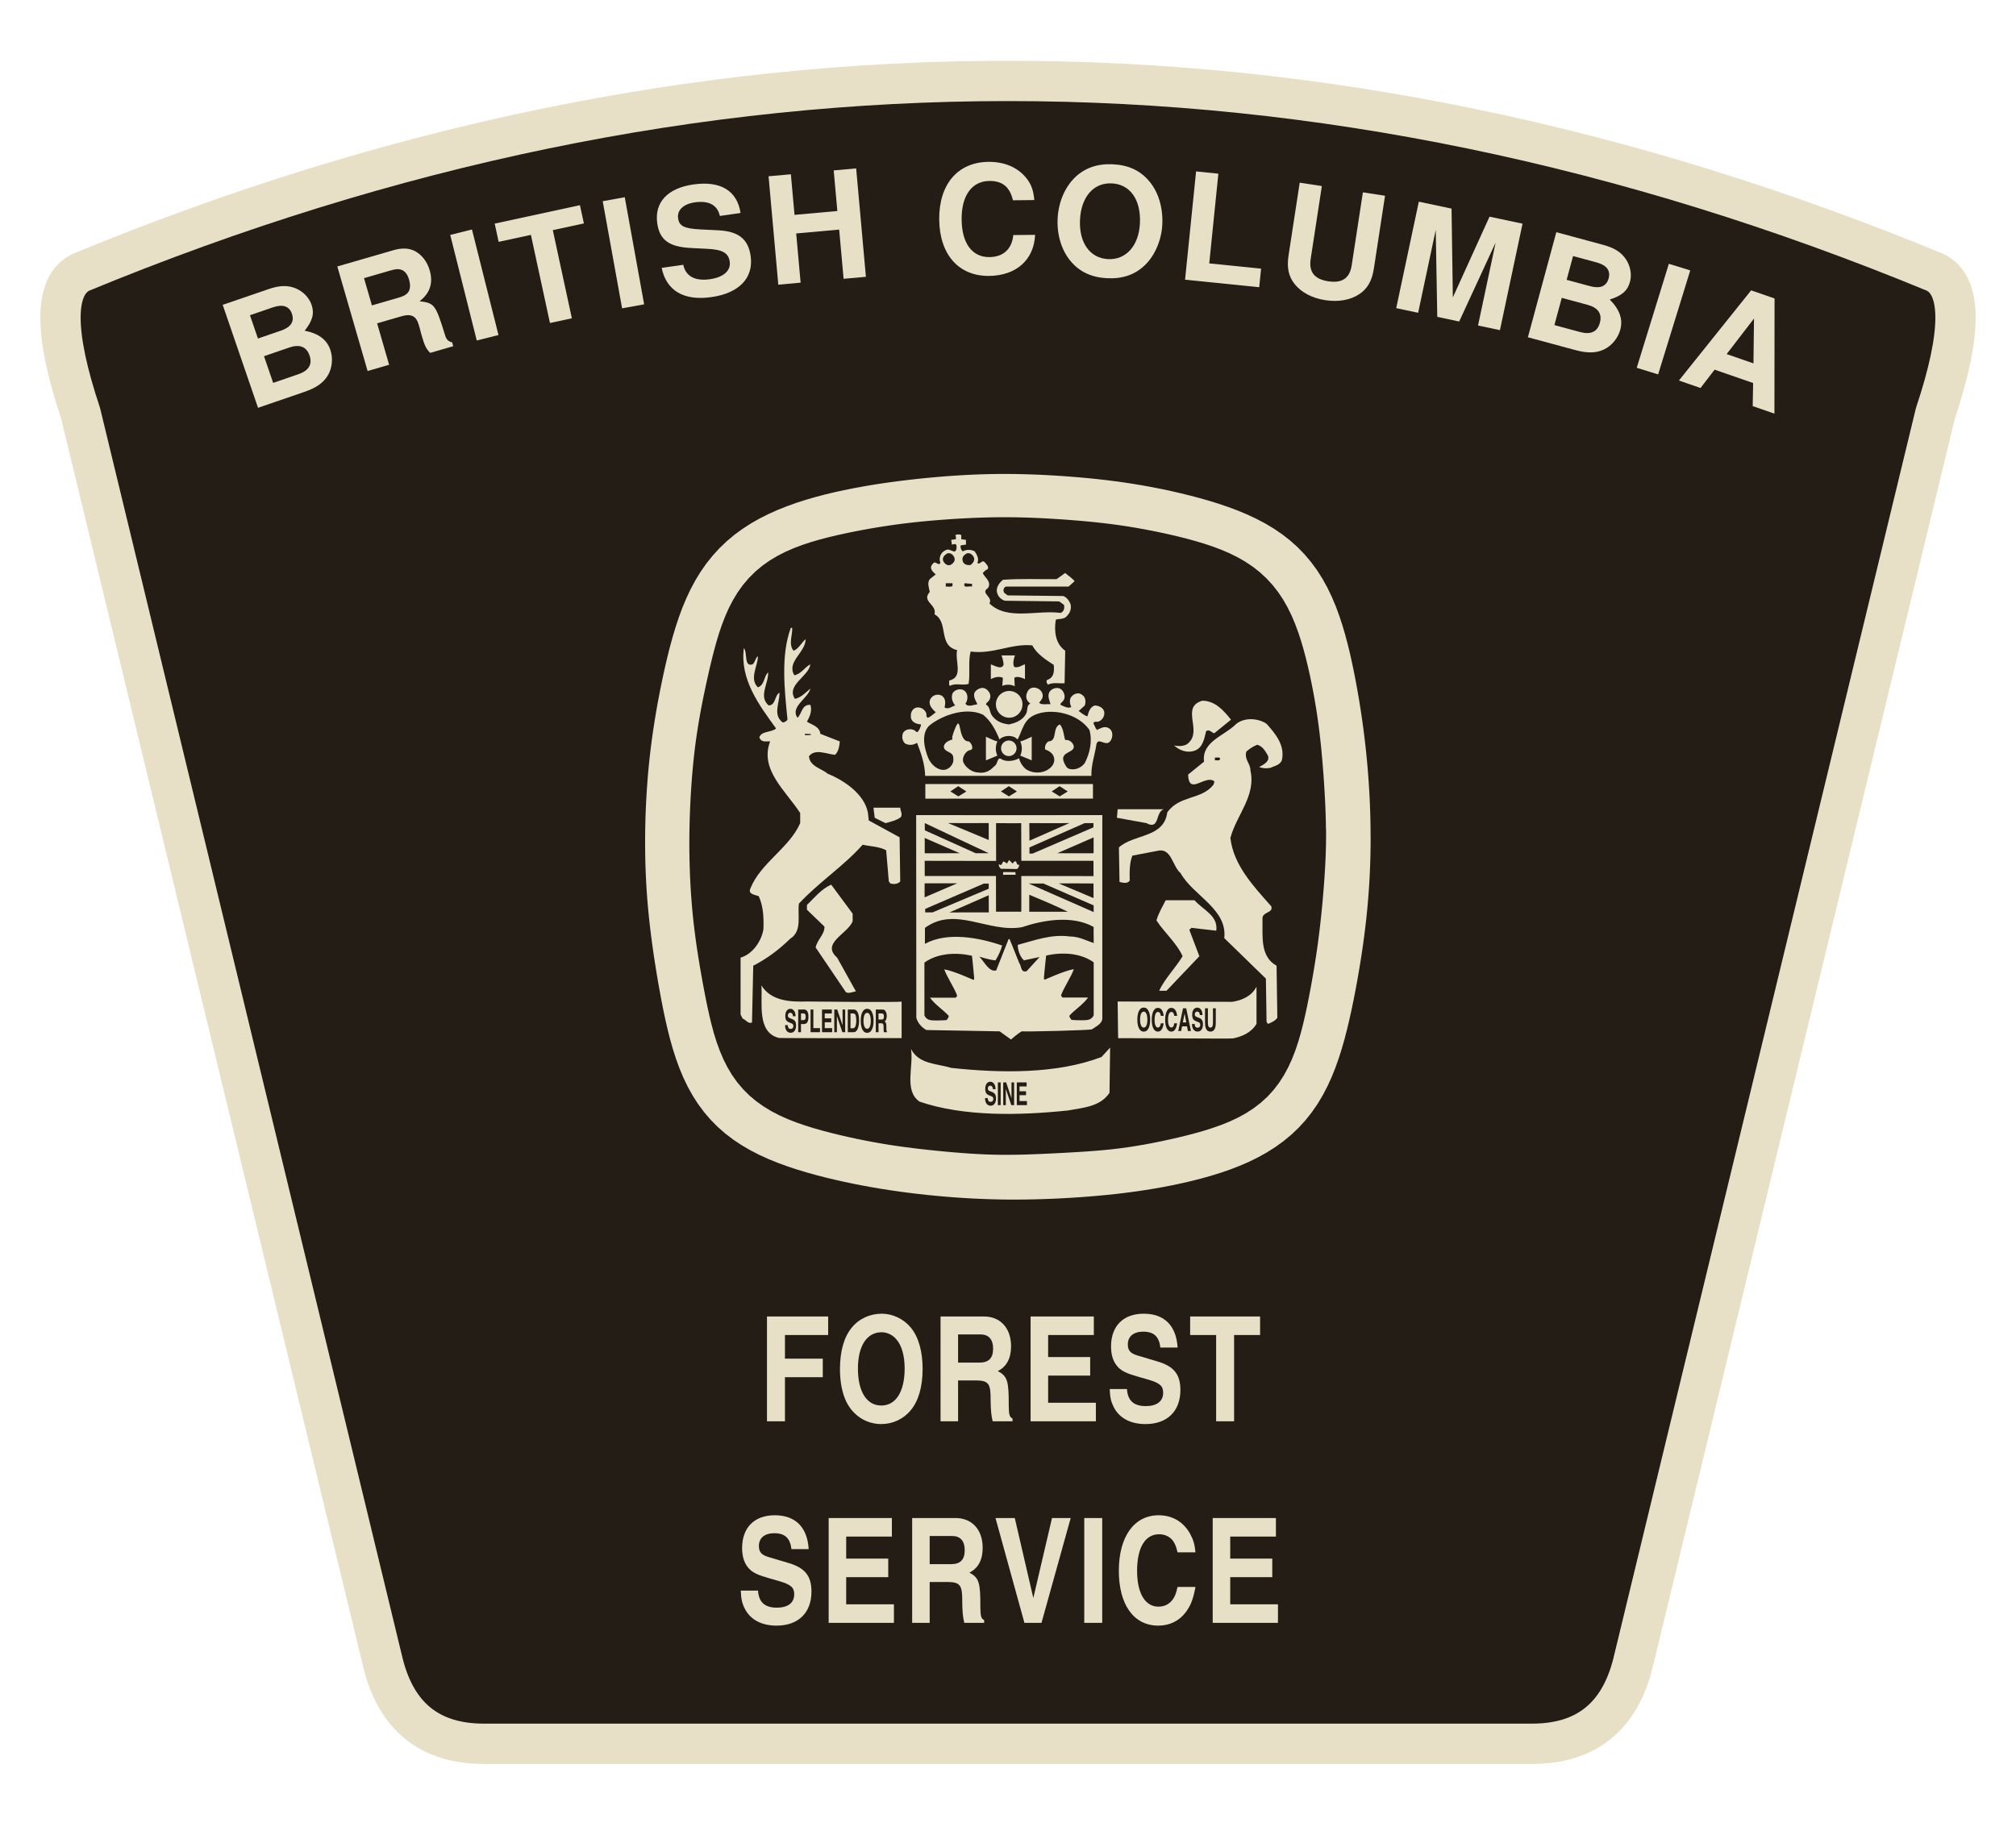
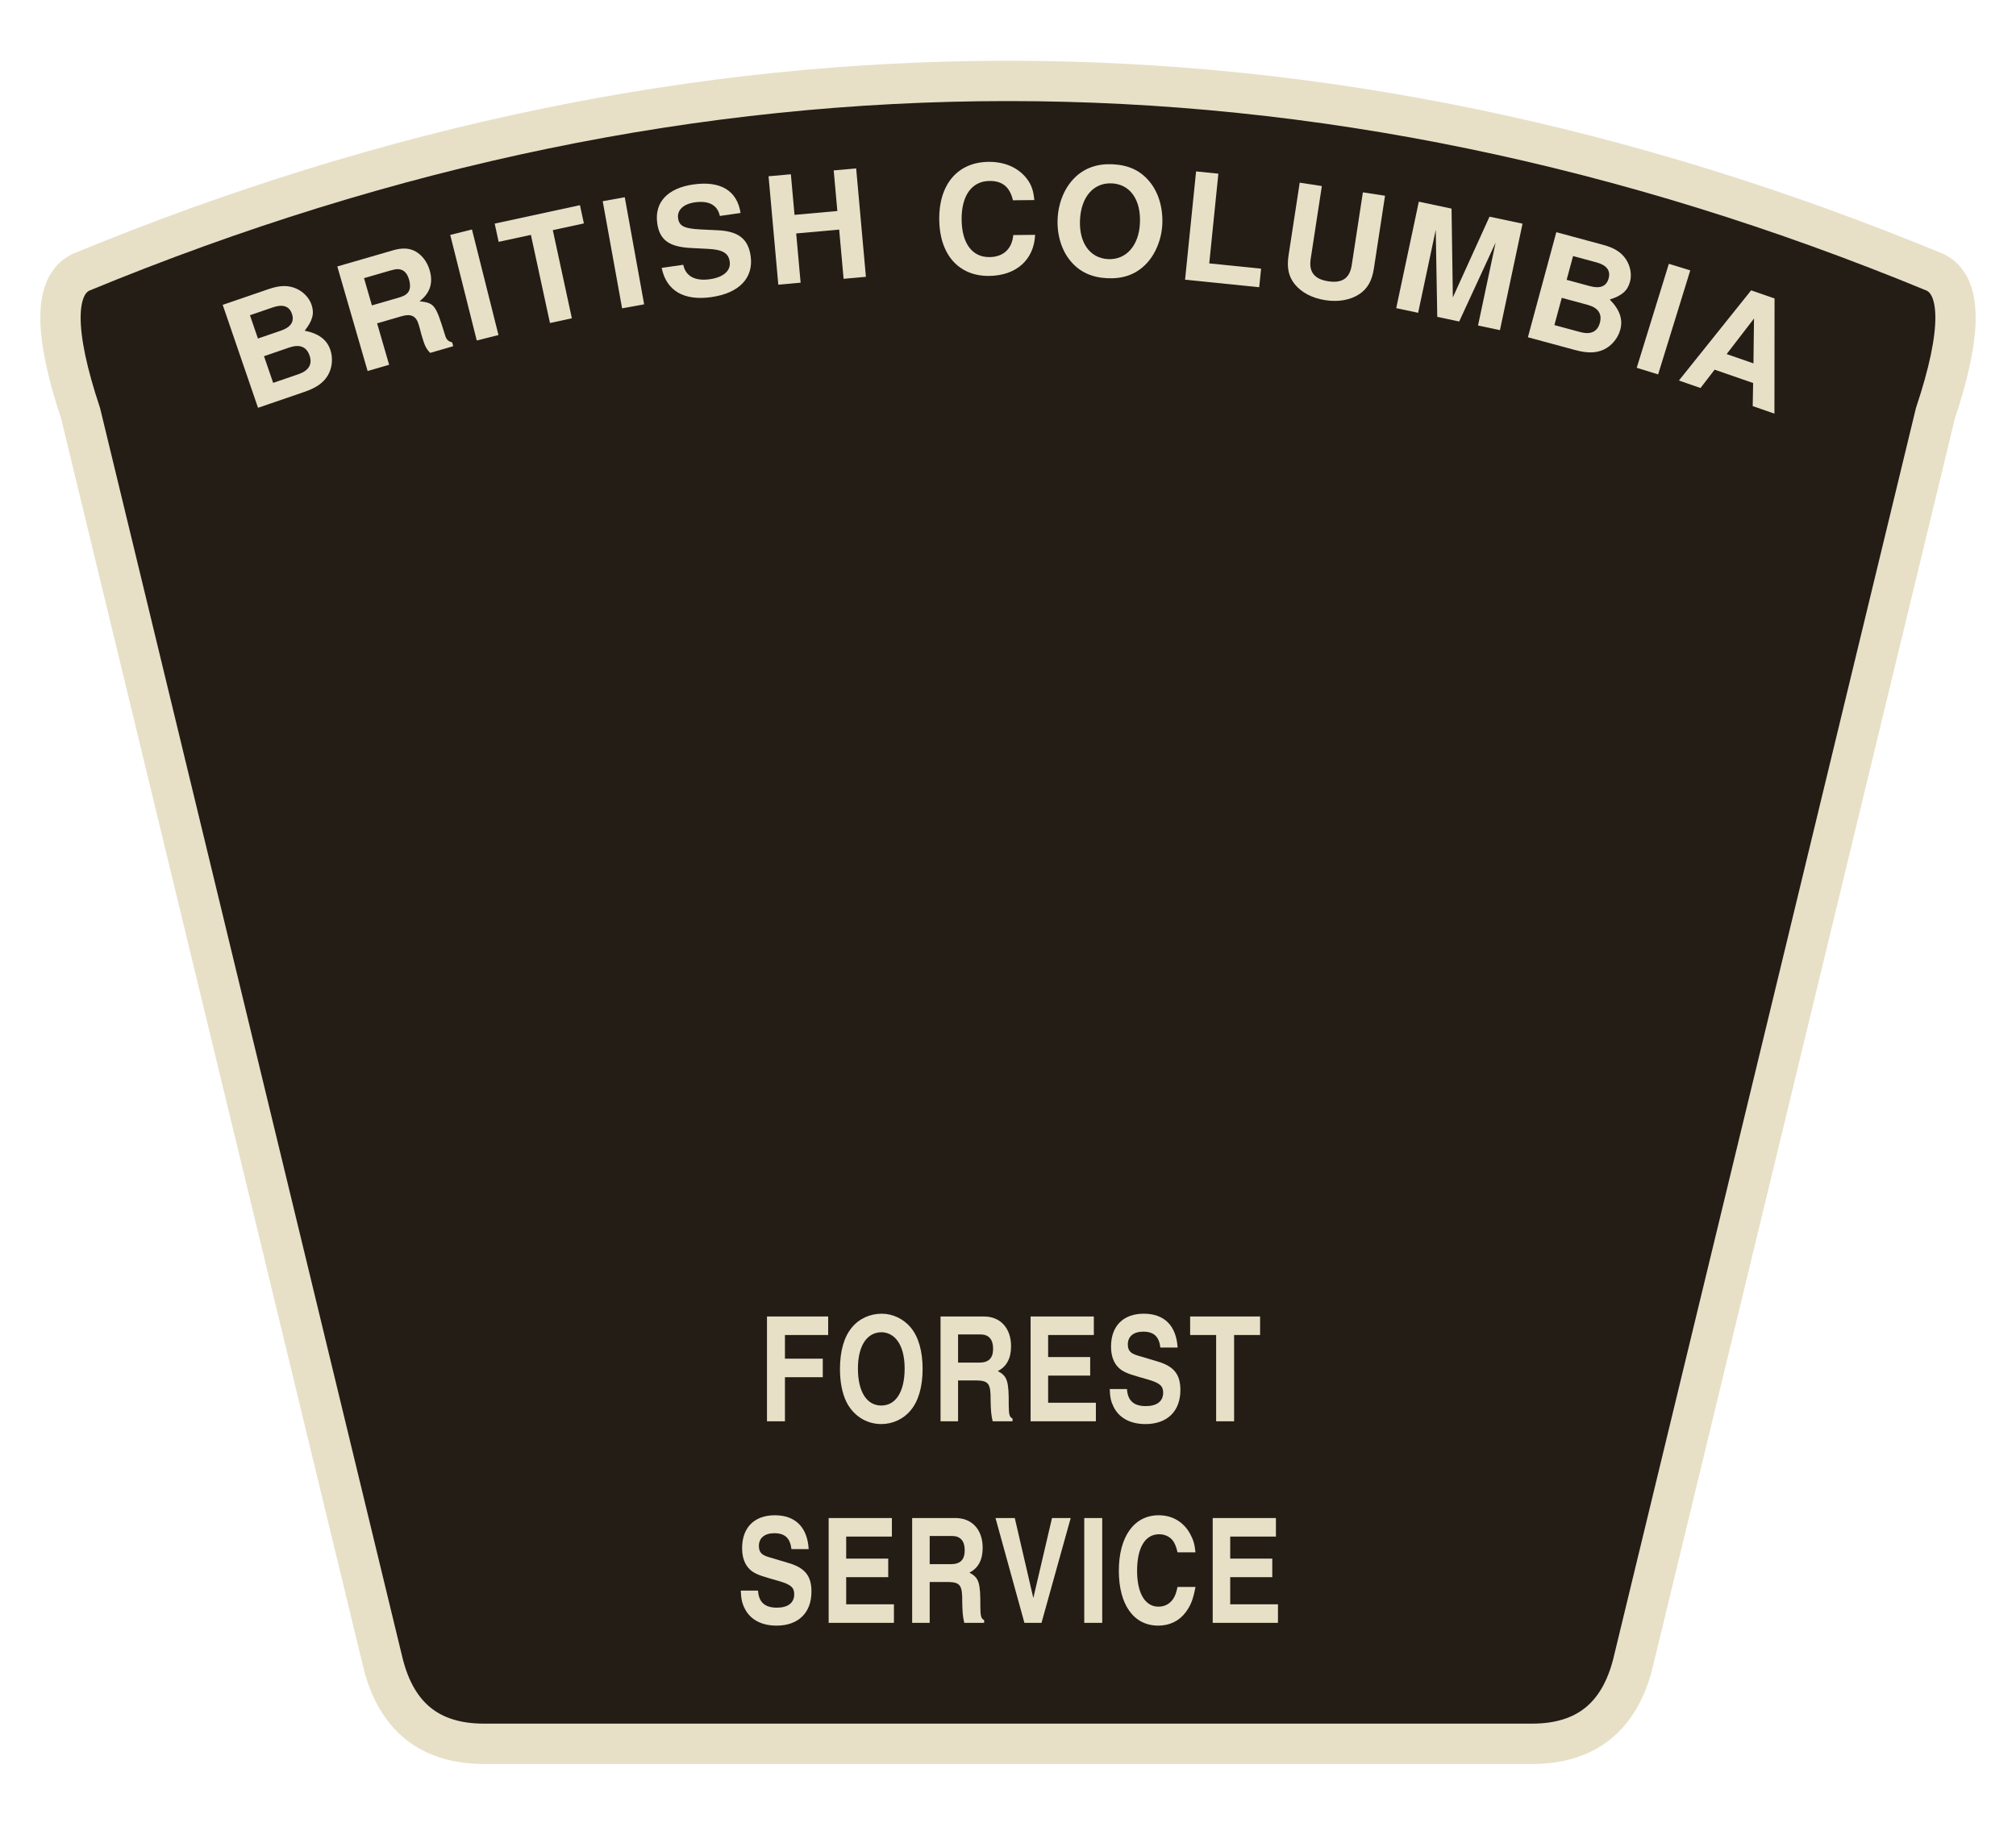
<svg xmlns="http://www.w3.org/2000/svg" viewBox="0 0 379 345" role="img">
  <g data-component="canonical-source-instance" transform="translate(0.0 1.95) scale(3.79)">
    <g data-master-id="bc-ministry-crest-shield-v1" data-master-geometry-hash="39e0245686861715e4c9d2fc1814fa73b61f1c603c7fd83c03636cef22eb3c20">
      <path d="M4 13 Q50 -6 96 13 Q98 14 96 20 L81 82 Q80 86 76 86 H24 Q20 86 19 82 L4 20 Q2 14 4 13 Z" fill="#241d16" stroke="#e7e0c7" stroke-width="2.0" stroke-linejoin="round" stroke-linecap="round" data-component="shared-ministry-border" />
      <g data-component="bc-provincial-mark" transform="translate(32 23) scale(0.07240693)">
        <g fill="#e7e0c7">
-           <path fill-rule="evenodd" d="M497.02 248.67l-.03 6.1l-.1 6.1l-.17 6.1l-.24 6.11l-.32 6.12l-.39 6.13l-.47 6.15l-.54 6.16l-.62 6.17l-.7 6.2l-.77 6.21l-.84 6.24l-.92 6.27l-.99 6.3l-1.05 6.34l-1.12 6.38l-1.19 6.42l-1.27 6.47l-1.35 6.52l-1.45 6.56l-1.57 6.6l-1.71 6.62l-1.88 6.62l-2.08 6.6l-2.32 6.55l-2.59 6.47l-2.89 6.34l-3.22 6.17l-3.57 5.96l-3.94 5.71l-4.3 5.43l-4.66 5.11l-5.01 4.77l-5.33 4.42l-5.61 4.06l-5.86 3.72l-6.07 3.38l-6.24 3.06l-6.38 2.76l-6.47 2.5l-6.53 2.26l-6.57 2.04l-6.59 1.85l-6.59 1.68l-6.57 1.53l-6.55 1.39l-6.53 1.27l-6.49 1.15l-6.46 1.04l-6.43 .94l-6.39 .84l-6.36 .76l-6.33 .67l-6.29 .6l-6.26 .53l-6.23 .46l-6.2 .4l-6.18 .35l-6.16 .29l-6.14 .23l-6.12 .18l-6.11 .11l-6.1 .05h-6.1s-6.1-.1-6.1-.1l-6.1-.15l-6.1-.22l-6.1-.28l-6.11-.35l-6.12-.42l-6.14-.48l-6.16-.55l-6.17-.61l-6.19-.68l-6.21-.75l-6.24-.82l-6.27-.9l-6.3-.98l-6.33-1.06l-6.36-1.16l-6.39-1.25l-6.43-1.34l-6.46-1.44l-6.49-1.55l-6.52-1.68l-6.54-1.82l-6.54-1.97l-6.53-2.16l-6.49-2.36l-6.42-2.6l-6.32-2.87l-6.18-3.17l-5.99-3.49l-5.77-3.83l-5.5-4.19l-5.19-4.55l-4.86-4.9l-4.49-5.24l-4.12-5.55l-3.74-5.83l-3.37-6.07l-3.01-6.27l-2.68-6.43l-2.38-6.54l-2.11-6.61l-1.88-6.65l-1.69-6.66l-1.53-6.64l-1.4-6.6l-1.29-6.56l-1.21-6.51l-1.14-6.46l-1.08-6.41l-1.02-6.36l-.96-6.32l-.89-6.28l-.83-6.25l-.76-6.22l-.68-6.21l-.61-6.18l-.53-6.17l-.44-6.16l-.37-6.14l-.28-6.13l-.21-6.12l-.13-6.11l-.06-6.1v-6.1s.08-6.1 .08-6.1l.14-6.1l.21-6.1l.28-6.1l.35-6.11l.42-6.12l.49-6.14l.57-6.15l.65-6.16l.73-6.18l.81-6.2l.89-6.21l.97-6.24l1.05-6.27l1.12-6.3l1.2-6.33l1.28-6.37l1.35-6.41l1.44-6.44l1.54-6.48l1.66-6.51l1.8-6.53l1.97-6.53l2.16-6.5l2.39-6.45l2.66-6.37l2.94-6.24l3.26-6.08l3.59-5.88l3.94-5.64l4.28-5.37l4.63-5.07l4.95-4.75l5.26-4.41l5.53-4.07l5.77-3.74l5.98-3.41l6.15-3.1l6.28-2.81l6.38-2.55l6.45-2.31l6.5-2.09l6.52-1.89l6.53-1.72l6.52-1.56l6.5-1.43l6.48-1.3l6.44-1.19l6.41-1.09l6.38-1l6.34-.91l6.31-.83l6.28-.76l6.25-.7l6.22-.63l6.19-.57l6.17-.51l6.16-.44l6.14-.38l6.13-.31l6.12-.24l6.11-.16l6.1-.09h6.1s6.1 .06 6.1 .06l6.1 .14l6.1 .2l6.11 .27l6.12 .33l6.13 .39l6.15 .44l6.17 .5l6.19 .57l6.21 .64l6.24 .71l6.26 .79l6.29 .88l6.32 .97l6.34 1.06l6.37 1.17l6.4 1.27l6.43 1.37l6.45 1.48l6.48 1.6l6.5 1.72l6.51 1.86l6.52 2.02l6.5 2.21l6.46 2.42l6.38 2.66l6.28 2.93l6.13 3.22l5.94 3.55l5.71 3.89l5.44 4.24l5.14 4.6l4.8 4.94l4.44 5.27l4.08 5.57l3.71 5.83l3.35 6.06l3.01 6.25l2.7 6.39l2.41 6.49l2.16 6.56l1.94 6.6l1.76 6.6l1.6 6.59l1.46 6.57l1.35 6.53l1.25 6.49l1.17 6.45l1.09 6.4l1.01 6.37l.94 6.33l.86 6.29l.79 6.26l.72 6.23l.65 6.21l.58 6.19l.51 6.17l.44 6.15l.38 6.14l.31 6.12l.24 6.11l.17 6.1l.11 6.1l.04 6.1h0ZM466.41 243.32l-.08-5.35l-.15-5.36l-.21-5.36l-.26-5.37l-.31-5.38l-.34-5.4l-.38-5.42l-.42-5.45l-.46-5.48l-.51-5.51l-.56-5.55l-.63-5.58l-.7-5.61l-.78-5.65l-.86-5.68l-.95-5.72l-1.04-5.76l-1.12-5.79l-1.22-5.83l-1.32-5.87l-1.43-5.9l-1.57-5.92l-1.73-5.92l-1.93-5.89l-2.16-5.83l-2.43-5.73l-2.73-5.58l-3.07-5.38l-3.43-5.14l-3.8-4.85l-4.16-4.52l-4.52-4.17l-4.84-3.81l-5.13-3.44l-5.38-3.08l-5.57-2.75l-5.72-2.45l-5.82-2.18l-5.88-1.95l-5.9-1.77l-5.9-1.61l-5.88-1.48l-5.85-1.37l-5.81-1.28l-5.77-1.19l-5.74-1.1l-5.7-1.02l-5.67-.93l-5.64-.85l-5.61-.76l-5.58-.68l-5.55-.61l-5.52-.55l-5.49-.49l-5.47-.44l-5.44-.4l-5.43-.36l-5.41-.32l-5.39-.28l-5.38-.23l-5.38-.17l-5.38-.12l-5.38-.06h-5.38l-5.38 .07l-5.38 .13l-5.39 .18l-5.4 .24l-5.42 .28l-5.44 .33l-5.46 .38l-5.48 .42l-5.51 .47l-5.54 .53l-5.57 .59l-5.6 .66l-5.63 .73l-5.67 .81l-5.71 .89l-5.74 .96l-5.79 1.04l-5.83 1.12l-5.88 1.21l-5.91 1.3l-5.94 1.42l-5.96 1.56l-5.95 1.74l-5.92 1.95l-5.84 2.21l-5.72 2.5l-5.54 2.83l-5.32 3.19l-5.04 3.57l-4.72 3.96l-4.37 4.34l-4 4.7l-3.61 5.02l-3.23 5.3l-2.88 5.54l-2.54 5.72l-2.25 5.84l-2 5.91l-1.79 5.95l-1.63 5.94l-1.5 5.92l-1.41 5.88l-1.33 5.82l-1.27 5.77l-1.21 5.72l-1.15 5.67l-1.09 5.63l-1.01 5.6l-.94 5.57l-.86 5.55l-.78 5.52l-.7 5.5l-.62 5.48l-.55 5.46l-.48 5.44l-.43 5.42l-.37 5.4l-.32 5.38l-.27 5.38l-.22 5.37l-.17 5.36l-.12 5.36l-.07 5.36l-.02 5.36l.04 5.36l.09 5.37l.15 5.38l.2 5.39l.26 5.41l.32 5.42l.39 5.44l.45 5.46l.52 5.48l.59 5.5l.67 5.53l.73 5.55l.8 5.58l.87 5.62l.92 5.66l.98 5.71l1.03 5.76l1.08 5.82l1.14 5.88l1.22 5.94l1.32 5.98l1.45 6l1.63 6l1.86 5.96l2.13 5.88l2.44 5.75l2.79 5.56l3.17 5.32l3.57 5.03l3.97 4.7l4.36 4.34l4.72 3.96l5.04 3.58l5.31 3.22l5.53 2.87l5.69 2.55l5.81 2.28l5.88 2.04l5.9 1.84l5.9 1.68l5.88 1.55l5.85 1.44l5.81 1.34l5.77 1.26l5.73 1.17l5.69 1.09l5.66 1l5.62 .93l5.59 .84l5.56 .77l5.53 .71l5.49 .65l5.46 .6l5.44 .56l5.41 .52l5.39 .48l5.38 .44l5.37 .39l5.36 .33l5.35 .26l5.35 .18l5.35 .1l5.34 .02l5.34-.05l5.34-.11l5.35-.17l5.36-.21l5.37-.24l5.38-.26l5.41-.28l5.44-.3l5.47-.32l5.5-.36l5.54-.41l5.58-.48l5.61-.56l5.64-.66l5.66-.77l5.69-.87l5.72-.98l5.75-1.07l5.78-1.17l5.83-1.26l5.87-1.34l5.91-1.44l5.94-1.56l5.95-1.7l5.94-1.88l5.89-2.1l5.8-2.36l5.66-2.66l5.46-3.01l5.21-3.39l4.89-3.78l4.55-4.18l4.16-4.56l3.76-4.92l3.35-5.23l2.96-5.49l2.6-5.71l2.27-5.86l1.98-5.96l1.74-6.02l1.55-6.03l1.4-6.01l1.28-5.97l1.19-5.92l1.12-5.86l1.05-5.8l1-5.74l.94-5.69l.88-5.65l.82-5.6l.76-5.57l.7-5.53l.64-5.5l.59-5.47l.55-5.44l.5-5.42l.46-5.39l.42-5.38l.38-5.37l.33-5.36l.28-5.35l.21-5.35l.14-5.35l.07-5.35v-5.35s-.04 .01-.04 .01Z" />
-           <path d="M317.28 173.98c-2.79-1.41-5.47 .43-7.82 1.41c-1.07-1.41-1.61-3.03-2.36-4.65c.65-1.51 2.15-.76 3.22-.97c2.91-.93 4.7-3.88 4.18-6.92c-.75-2.81-3.75-4.11-6.43-4.22c-3.33 .98-4.3 4.65-5.05 7.46c-2.25-.64-4.08-2.27-6-3.67l4.19-3.78c.75-2.37 .75-5.72-1.94-7.34c-2.14-1.84-5.58-.87-7.29 1.4c-1.5 1.73-1.07 5.09 0 6.92c-2.04 1.41-5.15-.44-7.4-1.41c-.33-1.3 1.29-1.83 1.83-2.81c1.83-2.16 .85-5.51-.86-7.35c-2.25-2.38-6.33-1.51-8.25 .87c-2.15 2.82-.11 6.59 .43 8.86c-2.57-.33-5.79 .76-7.82-.97c1.29-1.73 3-3.36 2.35-5.95h0c-.96-4.43-7.83-6.47-10.18-1.94c-1.96 3.62-.86 6.48 1.82 8.43c-2.57 .97-1.82 4.32-2.68 6.48c-2.25 4.86-7.29 6.81-12.01 7.78c-4.39-.53-8.47-1.84-11.48-5.94c-1.82-2.28-1.39-6.38-4.08-7.46c-.43-1.3 1.18-1.84 1.83-2.81c2.26-3.24 .5-6.59-2.35-8.31c-2.47-1.19-5.05 0-6.87 1.83c-2.26 2.92 .22 6.27 1.39 8.86c-2.57 .33-6.65 2.28-8.25-.43l.43-.54c1.5-2.6 1.5-7.03-1.83-8.76c-2.68-1.18-6-.11-7.4 2.27c-1.17 3.03 0 6.17 1.83 8.32c-2.36 .65-4.61 2.92-7.29 1.41c.64-2.81 1.06-6.59-2.36-8.32c-2.68-1.18-5.81-.16-7.29 2.38c-1.94 3.78 1.18 7.02 3.64 9.19c-1.82 1.3-3.43 3.02-5.47 3.78c-1.17-.64-.96-1.83-.96-2.81c-.93-2.93-3.85-4.73-6.86-4.22c-3.22 .87-4.29 4.22-3.65 7.46c.86 2.92 4.08 3.89 6.86 4.11c-.33 1.95-1.07 3.67-2.36 5.19c-.85 .23-1.28-.43-1.82-.96c-2.47-1.63-6.86-1.19-8.26 1.83c-.86 2.39-.43 5.18 1.4 6.92c2.25 1.51 6.11 1.3 8.25-.44c2.79 7.24 5.36 14.48 5.58 22.7h113.89c-.21-7.35 2.14-13.62 3.22-20.32c.86-7.99 6.98 1.84 10.19-4.22c1.4-2.48 1.5-6.7-1.83-8.32h0ZM301.2 198.08c-2.57 3.46-6.55 4.87-10.19 4.11c-2.26-.32-3.22-2.81-4.08-4.65c-3.54-8.21 10.19-5.94 5.9-12.96c-1.29-1.62-2.9-2.49-5.05-2.28c-1.18-3.56-1.06-7.67-3.64-10.7c-5.47 2.27-1.4 11.35-7.82 11.67c-1.83 1.17-2.74 3.38-2.26 5.51c2.36 .76 5.15 2.48 5.9 5.07c1.4 4.33-1.72 7.67-5.04 9.31c-4.29 2.26-10.94 1.83-14.69-1.42c-1.97-1.88-3.38-4.27-4.08-6.92c-2.69 1.62-8.05 2.7-11.59 .88c-3.64-2.82-2.68 3.45-5.46 4.64c-2.9 3.24-6.44 4.97-11.05 4.22c-3.75-.11-8.25-3.02-10.08-7.02c-1.17-3.89 2.21-8.02 4.61-8.32c3.54-.44 .21-6.6-1.58-5.99c-7.43-1.14-3.71-22.91-9.9-5.57c-.75 2.84-.96 2.49-.54 4.22c-2.25 .76-5.25 1.84-5.9 4.65c-.21 4.54 6.76 3.24 6.44 8.32c.75 3.78-2.68 7.46-6 7.89c-4.94 .44-9.22-3.78-11.05-7.89c-2.57-6.27-5.25-16.53 .44-22.26c7.58-6.49 24.77-13.52 37.07-7.59c5.36 4.22 8.82 10.94 11.18 16.88c2.68-2.59 7.4-3.02 10.61-1.41l1.83 1.41c3.33-6.05 3.99-13.48 11.82-16.83c11.07-4.87 29.35-1.22 37.4 10.35c2.14 7.78 .21 16.09-3.22 22.69h0Z" />
-           <path d="M245.1 139.73l-.4 5.51c2.15-1.27 6.71-1 8.5 .24l-.27-5.75c1.95-1.83 7.26 .76 7.29 .86v-10.15c-2.36 .65-4.29 2.59-7.29 1.84c-1.72-2.49 .43-7.95 .43-7.95h-9.22s1.5 3.84 1.4 6.55c-1.61 3.35-5.63 .65-8.69-.44v10.15c.08-.08 4.85-2.73 8.26-.86h0Z" />
-           <path d="M286.39 83.64l-38.07-.44l-2.36-1.84c-.86-1.4-.43-3.78 1.39-4.22h42.79l4.08-3.66c-1.93-2.39-4.29-3.67-6.44-5.62l-5.89 4.22c-13.41 .11-24.24-.44-36.79 .43c-2.25 1.95-4.39 4.55-4.18 7.89c.42 3.08 2.61 5.62 5.58 6.48l37.21 .44l3.22 2.38c.54 1.83 .1 4.76-2.36 5.51c-16.19-2.16-36.46 5.4-48.68-6.49c2.57-4.76-6.65-6.91-.97-10.59c2.68-4.43-2.46-7.25-3.64-10.27c.96-.75 1.61-1.94 2.79-2.26c2.25-1.3-.21-3.68-1.4-5.09c-2.04-2.16-3.22 2.16-5.04 .43c1.29-2.8-.32-5.61-1.83-7.89c-2.58-1.4-5.68-1.4-8.25 0c-1.14-1.03-1.67-2.58-1.4-4.11l3.65-.54v-3.24l-3.22-.44v-2.81c-1.07-.76-3.01-.54-4.19 0c.86 .64 .33 1.94 .54 2.81l-3.22 .44l.43 3.24l2.25-.43c1.18 .54 .96 1.72 .96 2.81c-.75 5.3-4.29-.42-7.4 1.41c-.02 0-.03 .01-.05 .02c-3.38 1.41-4.99 5.32-3.59 8.73c-1.5 2.49-3.54-1.94-5.04 .44c-3.11 2.92-.44 5.51 1.82 7.45l-4.08 3.24c-1.93 2.59-.53 6.05 0 8.75c-6 6.71 5.15 8.54 3.22 15.35c9.98 5.3 2.14 21.39 15.55 24.53c-1.83 6.92 4.61 18.59-5.47 20.86c.11 1.18-.43 2.7 .43 3.67c4.07-2.28 9.01 0 12.87-1.41c1.18-7.13-.44-15.34 1.39-22.15c15.55 2.05 27.67-5.62 42.26-4.22c3.11 6.05 9.44 9.94 14.69 13.4c.43 4.53 .11 8.75-4.5 10.26c-1.07 .98-.11 2.28 .43 3.24c3.86-1.72 7.61-.65 11.48-.96l.43-22.27c-6.86-4.75-7.71-13.84-6.43-21.29c2.46-.76 5.47-.11 7.39-2.27c2.15-2.16 3.33-4.65 2.8-7.89c-.75-2.38-2.57-5.19-5.15-6.05h.01ZM210.58 76.73c-1.17 .88-3 .33-4.61 .43v-2.27h4.61v1.84h0ZM209.19 62.36c-2.36 .76-4.08-.97-5.04-2.81c-.76-2.38 1.06-4.11 2.79-5.08c2.46-.87 4.5 1.3 5.04 3.24h0c.54 2.16-1.18 3.78-2.79 4.65ZM223.98 77.15c-1.82-.64-6.33 1.62-5.14-2.27l5.14 .43v1.84h0ZM223.01 62.36c-2.35 .42-5.04-.44-5.46-2.82c-.75-2.38 .96-4.11 2.68-5.08c2.36-.76 4.19 .97 5.04 2.81c.65 2.28-.64 3.67-2.25 5.09h0Z" />
-           <path d="M264.84 196.24l-7.83-3.24c1.4-3.09 1.4-6.63 0-9.72c2.8-.65 5.26-2.16 7.83-3.24v16.21h0Z" />
-           <path d="M306.8 212.48h-114.83v10l114.83-.03v-9.97h0ZM214.57 220.94s-5.49-3.51-5.49-3.38l5.44-3.64l5.56 3.64l-5.49 3.38h0ZM249.22 220.94s-5.5-3.51-5.5-3.38l5.44-3.64l5.56 3.64l-5.49 3.38ZM284.01 220.94s-5.49-3.51-5.49-3.38l5.43-3.64l5.57 3.64l-5.5 3.38h0Z" />
-           <path d="M174.76 228.66c.11 2.16 1.72 4.33 .43 6.49c-2.79 2.16-6.86 3.13-10.5 4.11l-7.4-3.67l-.86-6.92h18.34ZM142.16 301.27v5.19c-3.11 8.53-21.99 15.02-10.62 24.96l12.87 23.13c-2.25 .22-4.61 1.72-6.86 .54l-20.7-30.58c.65-4.87 6.33-9.19 6-14.37l-12-11.56v-3.24c5.58-5.4 9.98-11.02 16.62-13.94l14.7 19.88h0Z" />
-           <path d="M153.2 237.42l-.54-5.09c-2.25-12.96-16.52-22.47-27.56-26.91c-4.4-3.78-12.23-4.86-12.87-11.99c4.29-5.51 12.22-1.41 17.91-.98c2.46-2.48 2.89-5.83 3.22-9.18l-13.29-5.19c-.54-4.97-5.69-6.16-9.22-8.32c1.83-3.35 3.75-7.35 2.35-11.56c-6-.33-5.68 5.95-8.79 8.86c-5.36-7.45 7.29-13.29 8.79-19.98c-3.32 2.81-6.43 6.16-10.61 7.02c-6.11-9.61 9.55-15.35 10.61-23.67c-3.85 1.95-6.54 6.92-11.04 7.46c-5.36-9.29 7.61-15.35 7.82-24.64c-2.68 1.94-4.61 6.48-8.25 7.89c-3.76-4.33-.65-11.02-.97-15.68h-.96c-6.97 18.91-4.29 42.47-2.25 62.89c-.76 1.07-1.92 1.77-3.22 1.95c-6.98-4.97-2.25-13.29-2.25-20.42c-3.44 1.72-2.47 8.53-7.4 8.75c-7.3-6.05 .1-15.44-.43-22.68c-3.01 2.71-2.26 8.64-6.97 10.26c-6.11-5.84 0-14.8 0-21.29c-1.83 1.08-1.72 4.01-3.65 5.52c-6.11 2.05-3.33-8.11-6-11.14c-2.69 21.51 10.19 38.68 22.09 55.11c-3.44 2.91-9.87 1.51-11.48 6.05c1.4 3.89 4.72 2.5 7.4 2.82c-7.4 19.34 10.83 33.93 20.59 49.05v6.92c-7.29 16.86-27.13 27.34-33.99 44.52c-2.15 4.22 3 4.54 5.58 5.51c3.11 6.71 3.54 14.59 3.22 22.69c-1.28 8.1-7.4 17.08-15.65 19.45v38.9l1.39 2.81c2.15 .88 3.97 3.9 6.44 2.71l.85-38.9c9.12-4.65 17.48-10.81 25.31-18.47c8.48-5.3 4.83-16.33 6-24.1c13.94-14.92 30.46-25.51 43.65-40.32c5.36 1.19 11.26 1.19 16.09 3.78l1.83 21.29l.96 1.4c2.25 .87 5.58 .44 6.86-1.4l-.43-30.15l-21.13-11.55h0ZM109.45 178.08c1.4 .1 3.11-.14 4.19 .24v.39c-1.07 .39-2.79 .14-4.19 .24v-.88h0Z" />
-           <ellipse cx="249.15" cy="187.98" rx="5.31" ry="5.34" />
-           <path d="M249.68 148.69c-.18 0-.36 0-.54 0c-5.03 .15-8.98 4.38-8.83 9.44c.15 4.85 4.02 8.75 8.84 8.89c5.03 .15 9.22-3.84 9.37-8.9c.15-5.06-3.81-9.28-8.84-9.43h0Z" />
-           <path d="M233.47 180.03v16.21l7.83-3.24c-1.39-3.09-1.39-6.63 0-9.72c-2.79-.65-5.25-2.16-7.83-3.24h0Z" />
-           <path d="M355.35 229.74c-5.89 1.62-2.68 14.59-11.9 9.51l-20.26-3.67l.54-5.84h31.63ZM376.37 292.09c6 6.81 16.3 10.48 14.9 20.86l-17.05-1.95l-1.39 1.41l6.86 18.05l-22.53 23.66h-5.04c3.96-8.43 11.15-15.56 16.09-23.67c-3.97-8.97-12.44-16.1-17.91-24.53c1.4-5.08 4.19-9.51 6.33-13.84h19.74Z" />
-           <path d="M425.7 171.18c-5.9-4-15.55-4.54-21.13 .43c-7.61 7.67-23.49 11.78-21.66 25.51l-10.94 8.87c.54 14.79 11.48-.12 17.91 4.53c.1 .97-.22 1.61-.54 2.39c-8.05 10.48-23.38 7.12-31.64 19.01c-2.25 17.62-23.05 14.7-33.13 23.99l.43 23.66c2.04 .43 5.47 1.51 6.97-.97c-.1-5.94-.21-11.99 1.83-17.08l16.95-3.24c9.87-2.59 10.29 10.38 16.08 15.24c8.58 15.45 32.18 24.53 29.92 44.52l28.53 27.77l.44 29.61l.96 1.41c2.25-.87 4.93-2.05 6.43-4.22l-.53-35.66c-11.48-6.27-9.44-20.53-9.65-31.87c-.54-5.3 7.71-4 6-8.86c-12.34-13.94-25.84-28.21-27.99-46.79c4.08-15.55 17.69-28.96 13.73-46.25c.11-4.76-4.4-7.56-2.79-12.97c2.25-2.05 4.72-3.56 7.4-4.65c3.33 .76 5.25 3.78 6.86 6.49c3 4.75-3 7.34-5.47 8.75c2.36 .97 5.15 1.08 7.82 .54c2.8-1.41 6.76-1.84 7.83-5.62c1.93-9.83-4.29-17.5-10.61-24.53h0ZM393.95 195.27h0c-.64 1.72-2.46 .64-3.64 .97v-1.94c1.18 .32 3.43-.76 3.64 .97h0Z" />
-           <path d="M376.05 189.77c6.11-1.96 6.97-8.43 8.26-13.52c2.14-1.62 3.75 .98 5.58 1.42l11.47-9.31h0c-5.14-6.48-11.15-13.08-19.73-12.96c-14.8 4.43 0 20.1-9.22 28.75c-2.57 2.81-7.61 2.48-10.08 1.83c3.65 3.35 8.58 5.31 13.73 3.79h0Z" />
-           <path d="M152.11 369.23c-.76 0-1.37 .47-1.82 1.42c-.45 .95-.68 2.3-.68 4.05s.23 3.1 .68 4.05c.45 .95 1.06 1.42 1.82 1.42s1.36-.48 1.81-1.42c.44-.95 .67-2.3 .67-4.05s-.22-3.09-.67-4.05s-1.05-1.43-1.81-1.43Z" />
-           <path d="M142.47 369.65h-1.77v10.15h1.77c.9 0 1.54-.76 1.89-2.27c.2-.83 .29-1.82 .29-2.96c0-1.58-.15-2.8-.44-3.65c-.29-.84-.88-1.27-1.75-1.27Z" />
-           <path d="M108.57 369.65h-1.79v4.58h1.79c.45 0 .81-.19 1.06-.56c.25-.37 .37-.96 .37-1.77s-.12-1.39-.38-1.73c-.25-.34-.6-.52-1.06-.52Z" />
-           <path d="M162.11 369.65h-2.23v4.18h2.17c.43 0 .76-.08 .97-.25c.38-.3 .57-.88 .57-1.75c0-.94-.19-1.58-.55-1.9c-.21-.18-.52-.27-.93-.27Z" />
-           <path d="M110.85 361.47c-11.34 .35-24.45-.22-31.2-11.02c.96 11.34-3.44 32.2 12 35.98c-.54 .22 83.65 .22 84.07 .11v-25.07c.11 .76-63.9-.03-64.87 0ZM102.45 381.49c-.64 .94-1.55 1.41-2.72 1.41s-2.14-.46-2.82-1.39c-.68-.93-1.03-2.2-1.03-3.82h1.83c.06 .71 .17 1.24 .34 1.59c.31 .64 .84 .96 1.6 .96c.45 0 .82-.08 1.1-.25c.54-.32 .8-.92 .8-1.8c0-.51-.13-.91-.4-1.19c-.27-.27-.68-.52-1.25-.73l-.97-.37c-.95-.37-1.61-.76-1.98-1.19c-.62-.72-.93-1.84-.93-3.37c0-1.39 .3-2.55 .9-3.47c.6-.92 1.48-1.38 2.63-1.38c.97 0 1.79 .43 2.47 1.3c.68 .87 1.04 2.13 1.07 3.78h-1.84c-.03-.94-.27-1.6-.72-1.99c-.3-.26-.67-.39-1.11-.39c-.49 0-.89 .17-1.18 .51c-.29 .34-.44 .81-.44 1.41c0 .56 .15 .97 .44 1.25c.19 .18 .59 .4 1.2 .64l1.58 .64c.69 .28 1.22 .66 1.57 1.13c.55 .73 .82 1.79 .82 3.18s-.32 2.6-.96 3.54ZM111.08 375.77c-.55 .76-1.33 1.14-2.35 1.14h-1.95v5.59h-1.91v-15.55h4c.92 0 1.66 .4 2.2 1.2c.55 .8 .82 2.04 .82 3.73c0 1.84-.27 3.13-.82 3.89ZM119.8 382.5h-6.46v-15.55h1.92v12.76h4.55v2.8ZM128.14 382.5h-6.96v-15.55h6.73v2.75h-4.86v3.3h4.46v2.7h-4.46v4h5.08v2.8ZM137.05 382.5h-1.92l-3.75-11.05v11.05h-1.79v-15.55h2.01l3.66 10.86v-10.86h1.79v15.55ZM145.87 379.6c-.66 1.94-1.69 2.9-3.08 2.9h-3.95v-15.55h3.95c.57 .01 1.04 .13 1.42 .34c.64 .36 1.16 1.02 1.56 1.97c.32 .77 .54 1.61 .65 2.51s.17 1.76 .17 2.58c0 2.07-.25 3.82-.73 5.25ZM155.12 381.12c-.69 1.21-1.7 1.82-3.01 1.82s-2.31-.6-3.01-1.82c-.93-1.48-1.39-3.62-1.39-6.42s.46-4.99 1.39-6.42c.69-1.21 1.7-1.82 3.01-1.82s2.31 .61 3.01 1.82c.93 1.43 1.39 3.57 1.39 6.42s-.46 4.93-1.39 6.42ZM165.67 382.5h-2.11c-.06-.34-.1-.62-.12-.83c-.05-.44-.08-.88-.08-1.34v-1.45c-.02-.99-.13-1.65-.33-1.98c-.21-.33-.59-.5-1.15-.5h-1.98v6.1h-1.87v-15.55h4.5c.64 .02 1.14 .15 1.48 .4c.35 .25 .64 .61 .88 1.09c.2 .39 .36 .83 .47 1.31s.17 1.02 .17 1.64c0 .74-.11 1.47-.33 2.18c-.22 .71-.58 1.22-1.09 1.51c.42 .29 .72 .7 .9 1.23c.18 .53 .26 1.34 .26 2.43v1.04c0 .71 .02 1.19 .05 1.45c.05 .4 .17 .7 .35 .89v.39Z" />
-           <path d="M312.66 399.5c-30.56 11.67-68.95 11.14-102.94 7.46c-9.76-3.02-22.2-2.38-27.57-12.96c1.94 12-5.04 28.63 5.9 36.1c30.46 10.36 68.31 9.5 101.55 6.05c10.4-1.95 22.09-2.48 28.53-12.1l.43-31.02l-5.9 6.48ZM239.43 431.46c-.64 .94-1.55 1.41-2.72 1.41s-2.14-.46-2.82-1.39c-.68-.93-1.03-2.2-1.03-3.82h1.83c.06 .71 .17 1.24 .34 1.59c.31 .64 .84 .96 1.6 .96c.45 0 .82-.08 1.1-.25c.54-.32 .8-.92 .8-1.8c0-.51-.13-.91-.4-1.19c-.27-.27-.68-.52-1.25-.73l-.97-.37c-.95-.37-1.61-.76-1.98-1.19c-.62-.72-.93-1.84-.93-3.37c0-1.39 .3-2.55 .9-3.47c.6-.92 1.48-1.38 2.63-1.38c.97 0 1.79 .43 2.47 1.3c.68 .87 1.04 2.13 1.07 3.78h-1.84c-.03-.94-.27-1.6-.72-1.99c-.3-.26-.67-.39-1.11-.39c-.49 0-.89 .17-1.18 .51c-.29 .34-.44 .81-.44 1.41c0 .56 .15 .97 .44 1.25c.19 .18 .59 .4 1.2 .64l1.58 .64c.69 .28 1.22 .66 1.57 1.13c.55 .73 .82 1.79 .82 3.18s-.32 2.6-.96 3.54ZM243.57 432.47h-1.91v-15.55h1.91v15.55ZM252.78 432.47h-1.92l-3.75-11.05v11.05h-1.79v-15.55h2.01l3.66 10.86v-10.86h1.79v15.55ZM261.58 432.47h-6.96v-15.55h6.73v2.75h-4.86v3.3h4.46v2.7h-4.46v4h5.08v2.8Z" />
-           <polygon points="368.38 375.8 370.71 375.8 369.56 369.68 368.38 375.8" />
-           <path d="M341.59 368.41c-.76 0-1.37 .47-1.82 1.42c-.45 .95-.68 2.3-.68 4.05s.23 3.1 .68 4.05c.45 .95 1.06 1.42 1.82 1.42s1.36-.48 1.81-1.42c.44-.95 .67-2.3 .67-4.05s-.22-3.09-.67-4.05s-1.05-1.43-1.81-1.43Z" />
-           <path d="M402.21 361.69h0s-78.5-.22-78.5-.22l.33 25.18c-.11-.22 78.07 .43 78.71 .11c6.11-1.3 12.33-3.78 16.09-9.94v-25.51c-3.33 6.59-10.19 9.4-16.63 10.38ZM344.6 380.3c-.69 1.21-1.7 1.82-3.01 1.82s-2.31-.6-3.01-1.82c-.93-1.48-1.39-3.62-1.39-6.42s.46-4.99 1.39-6.42c.69-1.21 1.7-1.82 3.01-1.82s2.31 .61 3.01 1.82c.93 1.43 1.39 3.57 1.39 6.42s-.46 4.93-1.39 6.42ZM349.65 378c.43 .87 .97 1.3 1.62 1.3s1.19-.37 1.54-1.12c.2-.4 .36-1 .49-1.8h1.9c-.17 1.7-.59 3.08-1.27 4.14c-.68 1.06-1.56 1.59-2.63 1.59c-1.32 0-2.36-.72-3.11-2.15c-.76-1.44-1.13-3.42-1.13-5.93c0-2.71 .43-4.81 1.29-6.28c.75-1.28 1.7-1.92 2.85-1.92c1.54 0 2.67 .86 3.39 2.58c.39 .96 .61 1.93 .63 2.9h-1.92c-.12-.75-.28-1.31-.48-1.69c-.35-.67-.87-1.01-1.55-1.01s-1.25 .48-1.65 1.43c-.4 .95-.6 2.3-.6 4.05s.21 3.05 .64 3.92ZM358.86 378c.43 .87 .97 1.3 1.62 1.3s1.19-.37 1.54-1.12c.2-.4 .36-1 .49-1.8h1.9c-.17 1.7-.59 3.08-1.27 4.14c-.68 1.06-1.56 1.59-2.63 1.59c-1.32 0-2.36-.72-3.11-2.15c-.76-1.44-1.13-3.42-1.13-5.93c0-2.71 .43-4.81 1.29-6.28c.75-1.28 1.7-1.92 2.85-1.92c1.54 0 2.67 .86 3.39 2.58c.39 .96 .61 1.93 .63 2.9h-1.92c-.12-.75-.28-1.31-.48-1.69c-.35-.67-.87-1.01-1.55-1.01s-1.25 .48-1.65 1.43c-.4 .95-.6 2.3-.6 4.05s.21 3.05 .64 3.92ZM371.83 381.68l-.59-3.2h-3.38l-.63 3.2h-2l3.27-15.55h2.17l3.25 15.55h-2.08ZM381.2 380.67c-.64 .94-1.55 1.41-2.72 1.41s-2.14-.46-2.82-1.39c-.68-.93-1.03-2.2-1.03-3.82h1.83c.06 .71 .17 1.24 .34 1.59c.31 .64 .84 .96 1.6 .96c.45 0 .82-.08 1.1-.25c.54-.32 .8-.92 .8-1.8c0-.51-.13-.91-.4-1.19c-.27-.27-.68-.52-1.25-.73l-.97-.37c-.95-.37-1.61-.76-1.98-1.19c-.62-.72-.93-1.84-.93-3.37c0-1.39 .3-2.55 .9-3.47c.6-.92 1.48-1.38 2.63-1.38c.97 0 1.79 .43 2.47 1.3c.68 .87 1.04 2.13 1.07 3.78h-1.84c-.03-.94-.27-1.6-.72-1.99c-.3-.26-.67-.39-1.11-.39c-.49 0-.89 .17-1.18 .51c-.29 .34-.44 .81-.44 1.41c0 .56 .15 .97 .44 1.25c.19 .18 .59 .4 1.2 .64l1.58 .64c.69 .28 1.22 .66 1.57 1.13c.55 .73 .82 1.79 .82 3.18s-.32 2.6-.96 3.54ZM390.96 375.69c0 1.65-.15 2.94-.46 3.86c-.56 1.69-1.64 2.53-3.23 2.53s-2.67-.84-3.24-2.53c-.3-.92-.45-2.21-.45-3.86v-9.56h1.95v9.56c0 1.07 .08 1.85 .22 2.34c.23 .87 .74 1.31 1.52 1.31s1.28-.44 1.51-1.31c.15-.49 .22-1.27 .22-2.34v-9.56h1.95v9.56Z" />
-           <path d="M185.68 233.74l.11 138.85c.86 3.46 3.78 6.81 6.92 8.43l50.17 .9l7.75 5.59s4.76-4.22 7.47-5.62c.11 .42 47.76-.66 48.09-1.41c2.59-1.85 6.37-3.45 7.02-6.91v-139.83c-.49 .08-126.99 .11-127.52 0ZM307.26 259.87c0 .12-24.92 0-24.91 0l24.89-10.83v10.83ZM262.77 280.63c.05 .09 10.06-.01 10.03-.02l34.46 15.01v4.56c-.08 0-44.48-19.51-44.49-19.55ZM289.54 299.97h-.01s-26.37 .01-26.37 .01v-11.67c8.87 3.77 17.72 7.35 26.38 11.66ZM283.28 280.55c.14-.02 23.91-.04 23.87 .05l.04 10.02l-23.91-10.07ZM307.15 239.24c-.05 .96-.06 1.93-.02 2.9l-41.69 17.97h-2.14v-4.22l37.8-16.64h6.05ZM290.69 239.2l-27.39 12.08l-.11-12.03c.07 0 27.48 .08 27.5-.05ZM235.39 239.2v11.61c0-.09-28-11.58-27.91-11.61c-.04 .09 28 .04 27.91 0ZM235.4 259.87h-8.96l-34.82-15.69l-.07-4.98s43.81 20.73 43.85 20.67ZM215.53 259.87l-23.96 .04l-.04-10.5l24 10.47ZM240.47 265.16c-.06-.12-.06-25.97-.06-25.91c-.02 .08 17.45 .08 17.24 .02l.08 25.78h49.41l.04 10.5l-49.48-.08c-.05 .06 .12 24.49-.02 24.49c-.12 0-17.43-.07-17.29 0l-.04-24.47l-48.79-.02l-.04-10.4l48.94 .08ZM235.39 288.64c.04 .08 .06 11.82 .05 11.78c-.08-.02-26.84-.02-26.99 .04l26.94-11.81ZM196.92 300.41h-5.06v-2.38l40.16-17.35h3.38v3.51l-38.47 16.22ZM191.48 280.49h22.33s-22.22 9.62-22.33 9.62c-.06 .04 0-9.44 0-9.62ZM224.91 346.66c-.02 .08-13.28-6.15-20-7.21c2.39 6.27 6.49 11.78 8.87 18.04l-.98 1.39h-17.62c3.46 4.77 8.68 8.04 12.67 12.25c.44 1.52-.78 1.81-1.11 3c.11 .15-7.11 .53-10.37 .24c-2.11-.19-3.92-1-5.03-3.34v-36.22h0c8.76-6.38 21.46-7.24 32.58-4.65c0 .15 1.24 11.2 1.52 15.32c.06 1-.57 1.19-.54 1.19ZM307.31 370.89c-1.11 2.33-2.92 3.14-5.03 3.33c-3.25 .31-10.47-.07-10.36-.24c-.33-1.18-1.55-1.48-1.12-2.99c4-4.22 9.22-7.48 12.67-12.25h-17.62l-.97-1.41c2.38-6.25 6.48-11.78 8.86-18.03c-6.7 1.08-19.96 7.29-20 7.22c.02 0-.59-.2-.53-1.2c.27-4.12 1.51-15.16 1.51-15.31c11.13-2.59 23.83-1.73 32.58 4.64v36.23ZM290.95 316.91c-12.87-1.73-24.21 2.73-35.67 5.76c0 3.46 1.41 8 4.22 10.59l10.73-2.27l-8.89 9.73c-4.22 1.18-3.46-3.78-5.06-5.62c-2.07-5.42-6.59-16.29-6.59-16.35h-.71l-8.48 21.42c-4.77 1.41-8.4-6.29-11.53-9.42c.04-.04 7.42 2.4 11.08 2.51c1.94-3.13 3.57-6.59 4.53-10.15c-15.78-5.42-37.66-9.57-52.9-1.14l.02-10.96c20.86-15.24 43.26 3.57 66.39-.44h0c14.7-4.97 34.69-8.37 49.18-.16c-.04 .04-.06 7.11 .05 11c-5.24-1.71-10.1-4.49-16.37-4.49Z" />
-           <polygon points="313.2 233.74 313.2 233.74 313.21 233.74 313.2 233.74" />
-           <path d="M251.72 266.91c.75-.54 1.08-1.94 2.27-1.41c.75 .66 .32 1.85 1.41 2.27h.97c-.22 1.34-.85 2.71-1.8 2.94c.12 .02-10.8-.25-10.74-.13c-1.08-.87-1.73-1.84-1.4-3.24c2.26 1.94 1.94-1.53 3.24-1.84l2.27 1.4l1.41-2.38l2.37 2.38ZM253.77 272.85c-.32 .04 .09 1.72 .12 1.77c-.06 0-8.78 0-8.66 .07v-1.84c-.04-.21 8.44 .07 8.54 0" />
+           <g data-shared="bc-framed-provincial-mark-3b841c1ba2" />
        </g>
      </g>
    </g>
    <g data-caption="BRITISH COLUMBIA">
      <path d="M82 0H410C494 0 550 16 594 53C638 90 666 151 666 210C666 282 628 339 545 387C617 433 645 475 645 537C645 588 620 640 579 676C536 713 485 729 407 729H82ZM232 604H395C465 604 501 576 501 522C501 467 465 439 395 439H232ZM232 314H411C484 314 522 282 522 219C522 157 484 125 411 125H232Z" fill="#e7e0c7" transform="translate(14.75394 19.04682) rotate(-18.93812) scale(0.00740741 -0.00740741) translate(-361 0)" />
      <path d="M230 289H402C467 289 495 263 495 203V173C494 154 494 136 494 125C494 56 498 35 516 0H677V27C654 40 645 55 645 87C641 302 637 312 544 352C626 384 667 443 667 532C667 590 647 643 612 679C579 713 533 729 471 729H80V0H230ZM230 414V604H411C454 604 471 600 490 585C508 570 517 545 517 511C517 476 508 448 490 433C473 419 454 414 411 414Z" fill="#e7e0c7" transform="translate(20.2337 17.31276) rotate(-16.16025) scale(0.00740741 -0.00740741) translate(-361 0)" />
      <path d="M213 729H63V0H213Z" fill="#e7e0c7" transform="translate(24.19483 16.2413) rotate(-14.10164) scale(0.00740741 -0.00740741) translate(-139 0)" />
      <path d="M385 604H598V729H14V604H235V0H385Z" fill="#e7e0c7" transform="translate(27.79036 15.40098) rotate(-12.20016) scale(0.00740741 -0.00740741) translate(-305.5 0)" />
      <path d="M213 729H63V0H213Z" fill="#e7e0c7" transform="translate(31.41206 14.68178) rotate(-10.25688) scale(0.00740741 -0.00740741) translate(-139 0)" />
      <path d="M607 507C606 658 505 741 321 741C146 741 45 659 45 517C45 404 102 349 250 321L352 301C452 282 489 254 489 195C489 134 433 97 342 97C240 97 183 140 178 218H32C41 62 148 -23 334 -23C522 -23 633 64 633 213C633 328 575 388 440 414L326 436C219 457 188 478 188 531C188 586 236 621 314 621C409 621 462 581 467 507Z" fill="#e7e0c7" transform="translate(35.26152 14.05733) rotate(-8.16501) scale(0.00740741 -0.00740741) translate(-333.5 0)" />
      <path d="M507 331V0H657V729H506V456H218V729H68V0H218V331Z" fill="#e7e0c7" transform="translate(40.76797 13.41486) rotate(-5.13559) scale(0.00740741 -0.00740741) translate(-361 0)" />
      <path d="M682 482C677 545 664 585 633 626C577 700 487 741 378 741C172 741 44 594 44 358C44 123 171 -23 374 -23C556 -23 676 82 685 249H539C529 156 471 103 378 103C262 103 194 197 194 356C194 517 265 613 383 613C470 613 519 571 539 482Z" fill="#e7e0c7" transform="translate(48.96298 13.00524) rotate(-0.5784) scale(0.00740741 -0.00740741) translate(-361 0)" />
      <path d="M390 741C288 741 204 707 142 640C77 570 40 468 40 359C40 250 77 147 142 78C205 10 287 -23 391 -23C495 -23 577 10 640 78C703 145 742 251 742 354C742 468 705 571 640 640C576 709 496 741 390 741ZM391 613C514 613 592 513 592 355C592 205 511 105 391 105C269 105 190 205 190 359C190 513 269 613 391 613Z" fill="#e7e0c7" transform="translate(54.91664 13.11767) rotate(2.74028) scale(0.00740741 -0.00740741) translate(-389 0)" />
      <path d="M230 729H80V0H579V125H230Z" fill="#e7e0c7" transform="translate(60.44499 13.53103) rotate(5.80599) scale(0.00740741 -0.00740741) translate(-305.5 0)" />
      <path d="M504 729V235C504 147 459 105 365 105C271 105 226 147 226 235V729H76V235C76 153 98 95 147 51C200 3 277 -23 365 -23C453 -23 530 3 583 51C632 95 654 153 654 235V729Z" fill="#e7e0c7" transform="translate(65.73864 14.2057) rotate(8.71086) scale(0.00740741 -0.00740741) translate(-361 0)" />
      <path d="M216 568 347 0H497L626 568V0H776V729H550L422 149L290 729H66V0H216Z" fill="#e7e0c7" transform="translate(71.79678 15.31255) rotate(11.97998) scale(0.00740741 -0.00740741) translate(-416.5 0)" />
      <path d="M82 0H410C494 0 550 16 594 53C638 90 666 151 666 210C666 282 628 339 545 387C617 433 645 475 645 537C645 588 620 640 579 676C536 713 485 729 407 729H82ZM232 604H395C465 604 501 576 501 522C501 467 465 439 395 439H232ZM232 314H411C484 314 522 282 522 219C522 157 484 125 411 125H232Z" fill="#e7e0c7" transform="translate(77.78339 16.7573) rotate(15.13473) scale(0.00740741 -0.00740741) translate(-361 0)" />
      <path d="M213 729H63V0H213Z" fill="#e7e0c7" transform="translate(81.72487 17.89898) rotate(17.16285) scale(0.00740741 -0.00740741) translate(-139 0)" />
      <path d="M501 147 549 0H703L451 729H285L26 0H179L228 147ZM460 272H270L365 557Z" fill="#e7e0c7" transform="translate(85.62419 19.17726) rotate(19.12661) scale(0.00740741 -0.00740741) translate(-361 0)" />
    </g>
    <g data-caption="FOREST">
      <path d="M185 302H444V429H185V591H481V718H62V0H185Z" fill="#e7e0c7" transform="translate(39.41019 70) rotate(0) scale(0.00724234 -0.00724234) translate(-250.5 0)" />
      <path d="M323 737C241 737 167 703 117 642C64 578 36 481 36 358C36 269 51 194 79 135C126 39 216 -19 319 -19C398 -19 472 16 521 76C574 140 602 237 602 359C602 480 574 578 521 642C472 701 398 737 323 737ZM321 610C360 610 399 591 425 558C460 516 479 447 479 362C479 203 419 108 319 108C219 108 159 203 159 361C159 516 220 610 321 610Z" fill="#e7e0c7" transform="translate(43.71471 70) rotate(0) scale(0.00724234 -0.00724234) translate(-319 0)" />
      <path d="M62 0H182V280H309C392 278 406 257 405 144C406 76 409 41 419 0H555V19C534 29 530 45 529 108C530 276 520 309 454 344C514 374 545 431 545 514C545 638 472 718 359 718H62ZM182 402V595H336C392 595 422 561 422 498C422 432 392 402 327 402Z" fill="#e7e0c7" transform="translate(48.34875 70) rotate(0) scale(0.00724234 -0.00724234) translate(-296 0)" />
      <path d="M495 718H62V0H509V127H182V313H470V440H182V591H495Z" fill="#e7e0c7" transform="translate(52.65326 70) rotate(0) scale(0.00724234 -0.00724234) translate(-273.5 0)" />
      <path d="M32 221C34 163 41 134 59 98C97 22 174 -19 277 -19C426 -19 516 69 516 214C516 321 472 376 362 409L218 452C173 466 156 486 156 527C156 581 195 614 261 614C334 614 370 581 379 505H497C488 655 406 737 265 737C125 737 41 653 41 512C41 450 58 402 91 369C116 343 153 326 228 305L291 287C374 263 398 243 398 196C398 137 355 104 279 104C196 104 155 142 150 221Z" fill="#e7e0c7" transform="translate(56.79482 70) rotate(0) scale(0.00724234 -0.00724234) translate(-273.5 0)" />
      <path d="M312 591H490V718H11V591H189V0H312Z" fill="#e7e0c7" transform="translate(60.76981 70) rotate(0) scale(0.00724234 -0.00724234) translate(-250.5 0)" />
    </g>
    <g data-caption="SERVICE">
      <path d="M32 221C34 163 41 134 59 98C97 22 174 -19 277 -19C426 -19 516 69 516 214C516 321 472 376 362 409L218 452C173 466 156 486 156 527C156 581 195 614 261 614C334 614 370 581 379 505H497C488 655 406 737 265 737C125 737 41 653 41 512C41 450 58 402 91 369C116 343 153 326 228 305L291 287C374 263 398 243 398 196C398 137 355 104 279 104C196 104 155 142 150 221Z" fill="#e7e0c7" transform="translate(38.49457 80) rotate(0) scale(0.00724234 -0.00724234) translate(-273.5 0)" />
      <path d="M495 718H62V0H509V127H182V313H470V440H182V591H495Z" fill="#e7e0c7" transform="translate(42.63613 80) rotate(0) scale(0.00724234 -0.00724234) translate(-273.5 0)" />
      <path d="M62 0H182V280H309C392 278 406 257 405 144C406 76 409 41 419 0H555V19C534 29 530 45 529 108C530 276 520 309 454 344C514 374 545 431 545 514C545 638 472 718 359 718H62ZM182 402V595H336C392 595 422 561 422 498C422 432 392 402 327 402Z" fill="#e7e0c7" transform="translate(46.94064 80) rotate(0) scale(0.00724234 -0.00724234) translate(-296 0)" />
      <path d="M275 170 148 718H16L214 0H331L531 718H403Z" fill="#e7e0c7" transform="translate(51.24515 80) rotate(0) scale(0.00724234 -0.00724234) translate(-273.5 0)" />
      <path d="M175 718H52V0H175Z" fill="#e7e0c7" transform="translate(54.23156 80) rotate(0) scale(0.00724234 -0.00724234) translate(-114 0)" />
      <path d="M561 483C555 540 546 570 524 610C479 692 402 737 309 737C141 737 36 591 36 357C36 124 138 -19 306 -19C384 -19 450 13 495 74C529 120 545 162 561 246H438C429 206 423 188 410 167C386 130 351 111 307 111C216 111 161 203 161 356C161 515 216 607 312 607C353 607 388 589 409 559C422 538 429 522 438 483Z" fill="#e7e0c7" transform="translate(57.38092 80) rotate(0) scale(0.00724234 -0.00724234) translate(-296 0)" />
      <path d="M495 718H62V0H509V127H182V313H470V440H182V591H495Z" fill="#e7e0c7" transform="translate(61.68543 80) rotate(0) scale(0.00724234 -0.00724234) translate(-273.5 0)" />
    </g>
  </g>
</svg>
